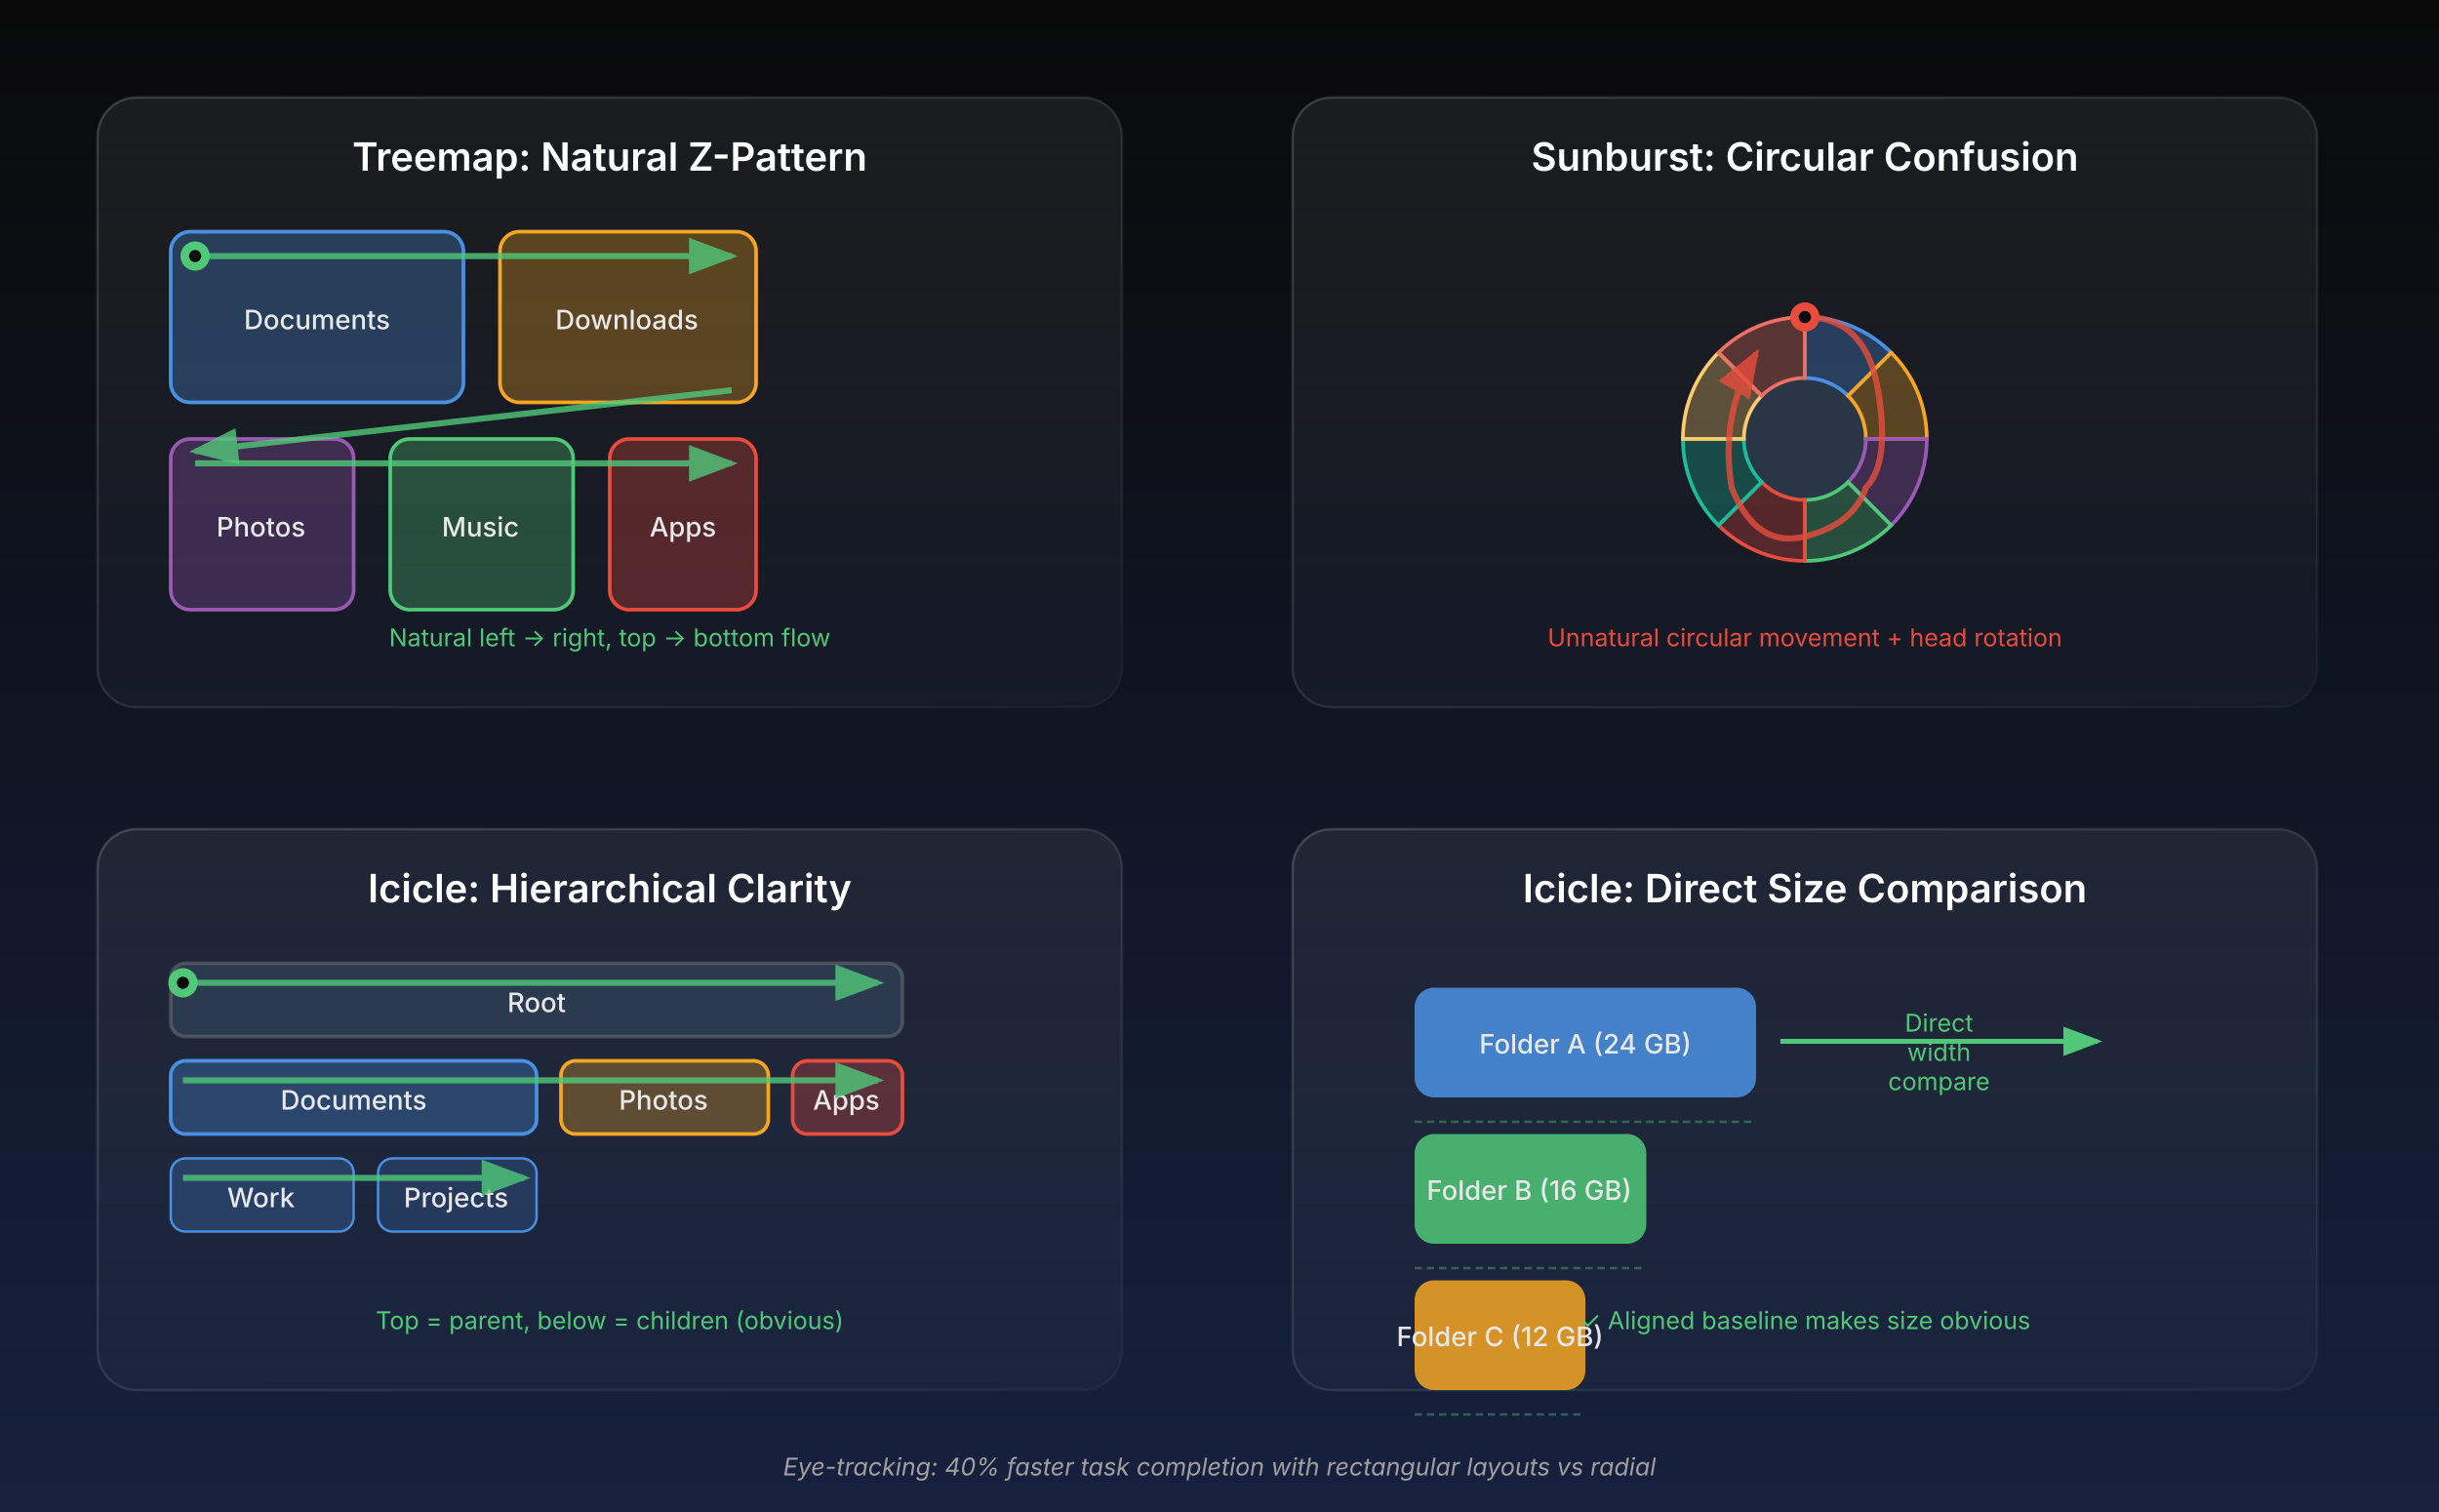
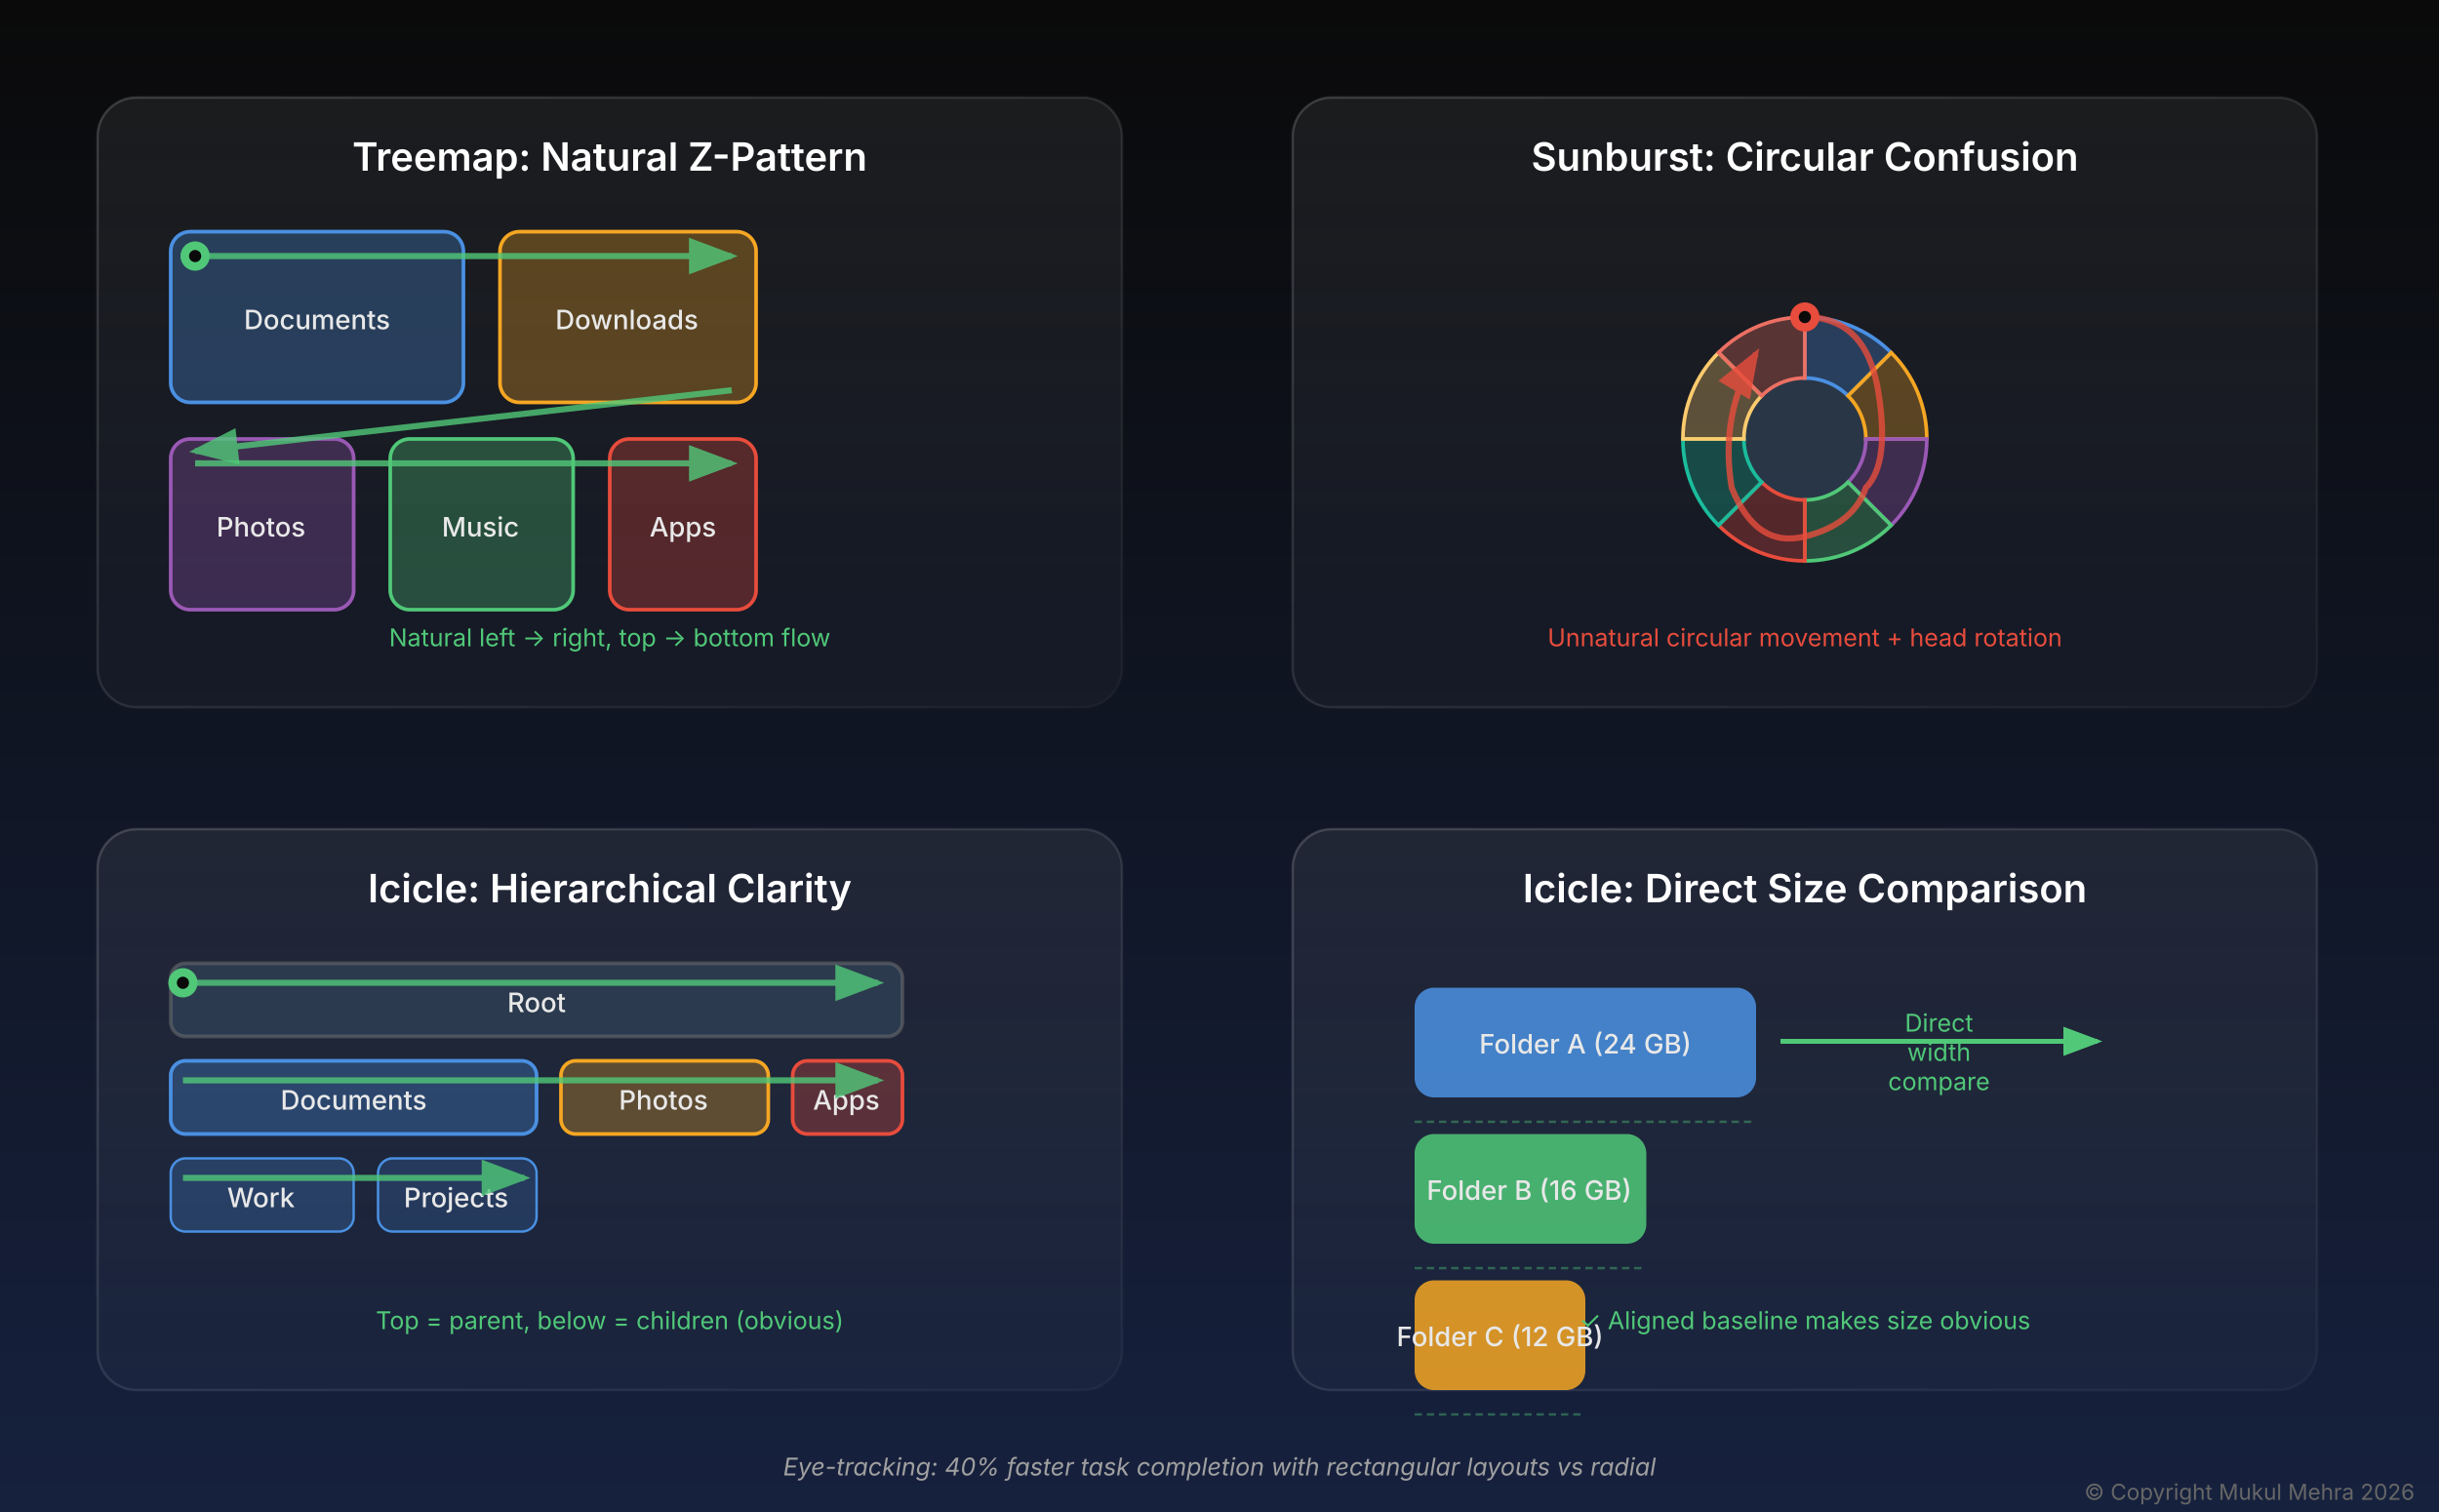
<svg xmlns="http://www.w3.org/2000/svg" viewBox="0 0 1000 620">
  <defs>
    <style>
      .title { font-family: -apple-system, BlinkMacSystemFont, 'SF Pro Display', system-ui; font-size: 16px; fill: #ffffff; font-weight: 600; }
      .label { font-family: -apple-system, BlinkMacSystemFont, 'SF Pro Display', system-ui; font-size: 11px; fill: #e8e8e8; font-weight: 500; }
      .sublabel { font-family: -apple-system, BlinkMacSystemFont, 'SF Pro Text', system-ui; font-size: 10px; fill: #a0a0a0; }
      .good-text { fill: #50C878; }
      .bad-text { fill: #E74C3C; }
    </style>
    <linearGradient id="glassCard" x1="0%" y1="0%" x2="0%" y2="100%">
      <stop offset="0%" style="stop-color:rgba(255,255,255,0.06);stop-opacity:1" />
      <stop offset="100%" style="stop-color:rgba(255,255,255,0.02);stop-opacity:1" />
    </linearGradient>
    <linearGradient id="borderShine" x1="0%" y1="0%" x2="100%" y2="100%">
      <stop offset="0%" style="stop-color:rgba(255,255,255,0.15);stop-opacity:1" />
      <stop offset="100%" style="stop-color:rgba(255,255,255,0.03);stop-opacity:1" />
    </linearGradient>
    <filter id="cardGlow">
      <feGaussianBlur in="SourceAlpha" stdDeviation="8" />
      <feOffset dx="0" dy="4" />
      <feFlood flood-color="#000000" flood-opacity="0.3" />
      <feComposite in2="SourceAlpha" operator="in" />
      <feMerge>
        <feMergeNode />
        <feMergeNode in="SourceGraphic" />
      </feMerge>
    </filter>
    <marker id="arrowGreen" markerWidth="8" markerHeight="8" refX="7" refY="3" orient="auto">
      <path d="M0,0 L0,6 L8,3 z" fill="#50C878" />
    </marker>
    <marker id="arrowRed" markerWidth="8" markerHeight="8" refX="7" refY="3" orient="auto">
      <path d="M0,0 L0,6 L8,3 z" fill="#E74C3C" />
    </marker>
  </defs>
  <rect width="1000" height="620" fill="url(#darkBg)" />
  <linearGradient id="darkBg" x1="0%" y1="0%" x2="0%" y2="100%">
    <stop offset="0%" style="stop-color:#0a0a0a;stop-opacity:1" />
    <stop offset="100%" style="stop-color:#16213e;stop-opacity:1" />
  </linearGradient>
  <g transform="translate(40, 40)">
    <rect x="0" y="0" width="420" height="250" rx="16" fill="url(#glassCard)" stroke="url(#borderShine)" stroke-width="1" filter="url(#cardGlow)" />
    <text x="210" y="30" class="title" text-anchor="middle">Treemap: Natural Z-Pattern</text>
    <g transform="translate(30, 55)">
      <rect x="0" y="0" width="120" height="70" rx="8" fill="rgba(74,144,226,0.3)" stroke="#4A90E2" stroke-width="1.5" />
      <text x="60" y="40" class="label" text-anchor="middle">Documents</text>
      <rect x="135" y="0" width="105" height="70" rx="8" fill="rgba(245,166,35,0.3)" stroke="#F5A623" stroke-width="1.5" />
      <text x="187" y="40" class="label" text-anchor="middle">Downloads</text>
      <rect x="0" y="85" width="75" height="70" rx="8" fill="rgba(155,89,182,0.3)" stroke="#9B59B6" stroke-width="1.5" />
      <text x="37" y="125" class="label" text-anchor="middle">Photos</text>
      <rect x="90" y="85" width="75" height="70" rx="8" fill="rgba(80,200,120,0.3)" stroke="#50C878" stroke-width="1.5" />
      <text x="127" y="125" class="label" text-anchor="middle">Music</text>
      <rect x="180" y="85" width="60" height="70" rx="8" fill="rgba(231,76,60,0.3)" stroke="#E74C3C" stroke-width="1.5" />
      <text x="210" y="125" class="label" text-anchor="middle">Apps</text>
      <path d="M 10,10 L 230,10" stroke="#50C878" stroke-width="2.5" fill="none" marker-end="url(#arrowGreen)" opacity="0.8" />
      <path d="M 230,65 L 10,90" stroke="#50C878" stroke-width="2.5" fill="none" marker-end="url(#arrowGreen)" opacity="0.8" />
      <path d="M 10,95 L 230,95" stroke="#50C878" stroke-width="2.5" fill="none" marker-end="url(#arrowGreen)" opacity="0.8" />
      <circle cx="10" cy="10" r="6" fill="#50C878" />
      <circle cx="10" cy="10" r="2.5" fill="#0a0a0a" />
    </g>
    <text x="210" y="225" class="sublabel good-text" text-anchor="middle">Natural left → right, top → bottom flow</text>
  </g>
  <g transform="translate(530, 40)">
    <rect x="0" y="0" width="420" height="250" rx="16" fill="url(#glassCard)" stroke="url(#borderShine)" stroke-width="1" filter="url(#cardGlow)" />
    <text x="210" y="30" class="title" text-anchor="middle">Sunburst: Circular Confusion</text>
    <g transform="translate(210, 140)">
      <circle cx="0" cy="0" r="25" fill="rgba(52,73,94,0.6)" />
      <path d="M 0,-25 A 25,25 0 0,1 17.7,-17.7 L 35.4,-35.4 A 50,50 0 0,0 0,-50 Z" fill="rgba(74,144,226,0.3)" stroke="#4A90E2" stroke-width="1.5" />
      <path d="M 17.7,-17.7 A 25,25 0 0,1 25,0 L 50,0 A 50,50 0 0,0 35.4,-35.4 Z" fill="rgba(245,166,35,0.3)" stroke="#F5A623" stroke-width="1.5" />
      <path d="M 25,0 A 25,25 0 0,1 17.7,17.7 L 35.4,35.4 A 50,50 0 0,0 50,0 Z" fill="rgba(155,89,182,0.3)" stroke="#9B59B6" stroke-width="1.5" />
      <path d="M 17.7,17.7 A 25,25 0 0,1 0,25 L 0,50 A 50,50 0 0,0 35.4,35.4 Z" fill="rgba(80,200,120,0.3)" stroke="#50C878" stroke-width="1.5" />
      <path d="M 0,25 A 25,25 0 0,1 -17.7,17.7 L -35.4,35.4 A 50,50 0 0,0 0,50 Z" fill="rgba(231,76,60,0.3)" stroke="#E74C3C" stroke-width="1.5" />
      <path d="M -17.7,17.7 A 25,25 0 0,1 -25,0 L -50,0 A 50,50 0 0,0 -35.4,35.4 Z" fill="rgba(26,188,156,0.3)" stroke="#1ABC9C" stroke-width="1.5" />
      <path d="M -25,0 A 25,25 0 0,1 -17.7,-17.7 L -35.4,-35.4 A 50,50 0 0,0 -50,0 Z" fill="rgba(253,203,110,0.3)" stroke="#FDCB6E" stroke-width="1.5" />
      <path d="M -17.7,-17.7 A 25,25 0 0,1 0,-25 L 0,-50 A 50,50 0 0,0 -35.4,-35.4 Z" fill="rgba(236,112,99,0.3)" stroke="#EC7063" stroke-width="1.5" />
      <path d="M 0,-50 Q 25,-50 30,-20 T 25,20 Q 20,35 0,40 T -30,20 Q -35,-10 -20,-35" stroke="#E74C3C" stroke-width="2.5" fill="none" marker-end="url(#arrowRed)" opacity="0.8" />
      <circle cx="0" cy="-50" r="6" fill="#E74C3C" />
      <circle cx="0" cy="-50" r="2.5" fill="#0a0a0a" />
    </g>
    <text x="210" y="225" class="sublabel bad-text" text-anchor="middle">Unnatural circular movement + head rotation</text>
  </g>
  <g transform="translate(40, 340)">
    <rect x="0" y="0" width="420" height="230" rx="16" fill="url(#glassCard)" stroke="url(#borderShine)" stroke-width="1" filter="url(#cardGlow)" />
    <text x="210" y="30" class="title" text-anchor="middle">Icicle: Hierarchical Clarity</text>
    <g transform="translate(30, 55)">
      <rect x="0" y="0" width="300" height="30" rx="6" fill="rgba(52,73,94,0.6)" stroke="rgba(117,117,117,0.5)" stroke-width="1.5" />
      <text x="150" y="20" class="label" text-anchor="middle">Root</text>
      <rect x="0" y="40" width="150" height="30" rx="6" fill="rgba(74,144,226,0.3)" stroke="#4A90E2" stroke-width="1.5" />
      <text x="75" y="60" class="label" text-anchor="middle" font-size="10">Documents</text>
      <rect x="160" y="40" width="85" height="30" rx="6" fill="rgba(245,166,35,0.3)" stroke="#F5A623" stroke-width="1.5" />
      <text x="202" y="60" class="label" text-anchor="middle" font-size="10">Photos</text>
      <rect x="255" y="40" width="45" height="30" rx="6" fill="rgba(231,76,60,0.3)" stroke="#E74C3C" stroke-width="1.5" />
      <text x="277" y="60" class="label" text-anchor="middle" font-size="9">Apps</text>
      <rect x="0" y="80" width="75" height="30" rx="6" fill="rgba(74,144,226,0.25)" stroke="#4A90E2" stroke-width="1" />
      <text x="37" y="100" class="label" text-anchor="middle" font-size="9">Work</text>
      <rect x="85" y="80" width="65" height="30" rx="6" fill="rgba(74,144,226,0.2)" stroke="#4A90E2" stroke-width="1" />
      <text x="117" y="100" class="label" text-anchor="middle" font-size="9">Projects</text>
      <path d="M 5,8 L 290,8" stroke="#50C878" stroke-width="2.5" fill="none" marker-end="url(#arrowGreen)" opacity="0.8" />
      <path d="M 5,48 L 290,48" stroke="#50C878" stroke-width="2.5" fill="none" marker-end="url(#arrowGreen)" opacity="0.8" />
      <path d="M 5,88 L 145,88" stroke="#50C878" stroke-width="2.5" fill="none" marker-end="url(#arrowGreen)" opacity="0.8" />
      <circle cx="5" cy="8" r="6" fill="#50C878" />
      <circle cx="5" cy="8" r="2.5" fill="#0a0a0a" />
    </g>
    <text x="210" y="205" class="sublabel good-text" text-anchor="middle">Top = parent, below = children (obvious)</text>
  </g>
  <g transform="translate(530, 340)">
    <rect x="0" y="0" width="420" height="230" rx="16" fill="url(#glassCard)" stroke="url(#borderShine)" stroke-width="1" filter="url(#cardGlow)" />
    <text x="210" y="30" class="title" text-anchor="middle">Icicle: Direct Size Comparison</text>
    <g transform="translate(50, 65)">
      <rect x="0" y="0" width="140" height="45" rx="8" fill="#4A90E2" opacity="0.85" />
      <text x="70" y="27" class="label" text-anchor="middle" fill="#fff">Folder A (24 GB)</text>
      <rect x="0" y="60" width="95" height="45" rx="8" fill="#50C878" opacity="0.85" />
      <text x="47" y="87" class="label" text-anchor="middle" fill="#fff">Folder B (16 GB)</text>
      <rect x="0" y="120" width="70" height="45" rx="8" fill="#F5A623" opacity="0.85" />
      <text x="35" y="147" class="label" text-anchor="middle" fill="#fff">Folder C (12 GB)</text>
      <line x1="0" y1="55" x2="140" y2="55" stroke="rgba(80,200,120,0.4)" stroke-width="1" stroke-dasharray="3,2" />
      <line x1="0" y1="115" x2="95" y2="115" stroke="rgba(80,200,120,0.4)" stroke-width="1" stroke-dasharray="3,2" />
      <line x1="0" y1="175" x2="70" y2="175" stroke="rgba(80,200,120,0.4)" stroke-width="1" stroke-dasharray="3,2" />
      <path d="M 150,22 L 280,22" stroke="#50C878" stroke-width="2" marker-end="url(#arrowGreen)" />
      <text x="215" y="18" class="sublabel good-text" text-anchor="middle" font-size="10">Direct</text>
      <text x="215" y="30" class="sublabel good-text" text-anchor="middle" font-size="10">width</text>
      <text x="215" y="42" class="sublabel good-text" text-anchor="middle" font-size="10">compare</text>
    </g>
    <text x="210" y="205" class="sublabel good-text" text-anchor="middle">✓ Aligned baseline makes size obvious</text>
  </g>
  <text x="500" y="605" class="sublabel" text-anchor="middle" font-style="italic">
    Eye-tracking: 40% faster task completion with rectangular layouts vs radial
  </text>
+   <text x="990" y="615" text-anchor="end" font-size="9" fill="#666" font-family="-apple-system, BlinkMacSystemFont, 'SF Pro Text', system-ui">
+     © Copyright Mukul Mehra 2026
+   </text>
</svg>
